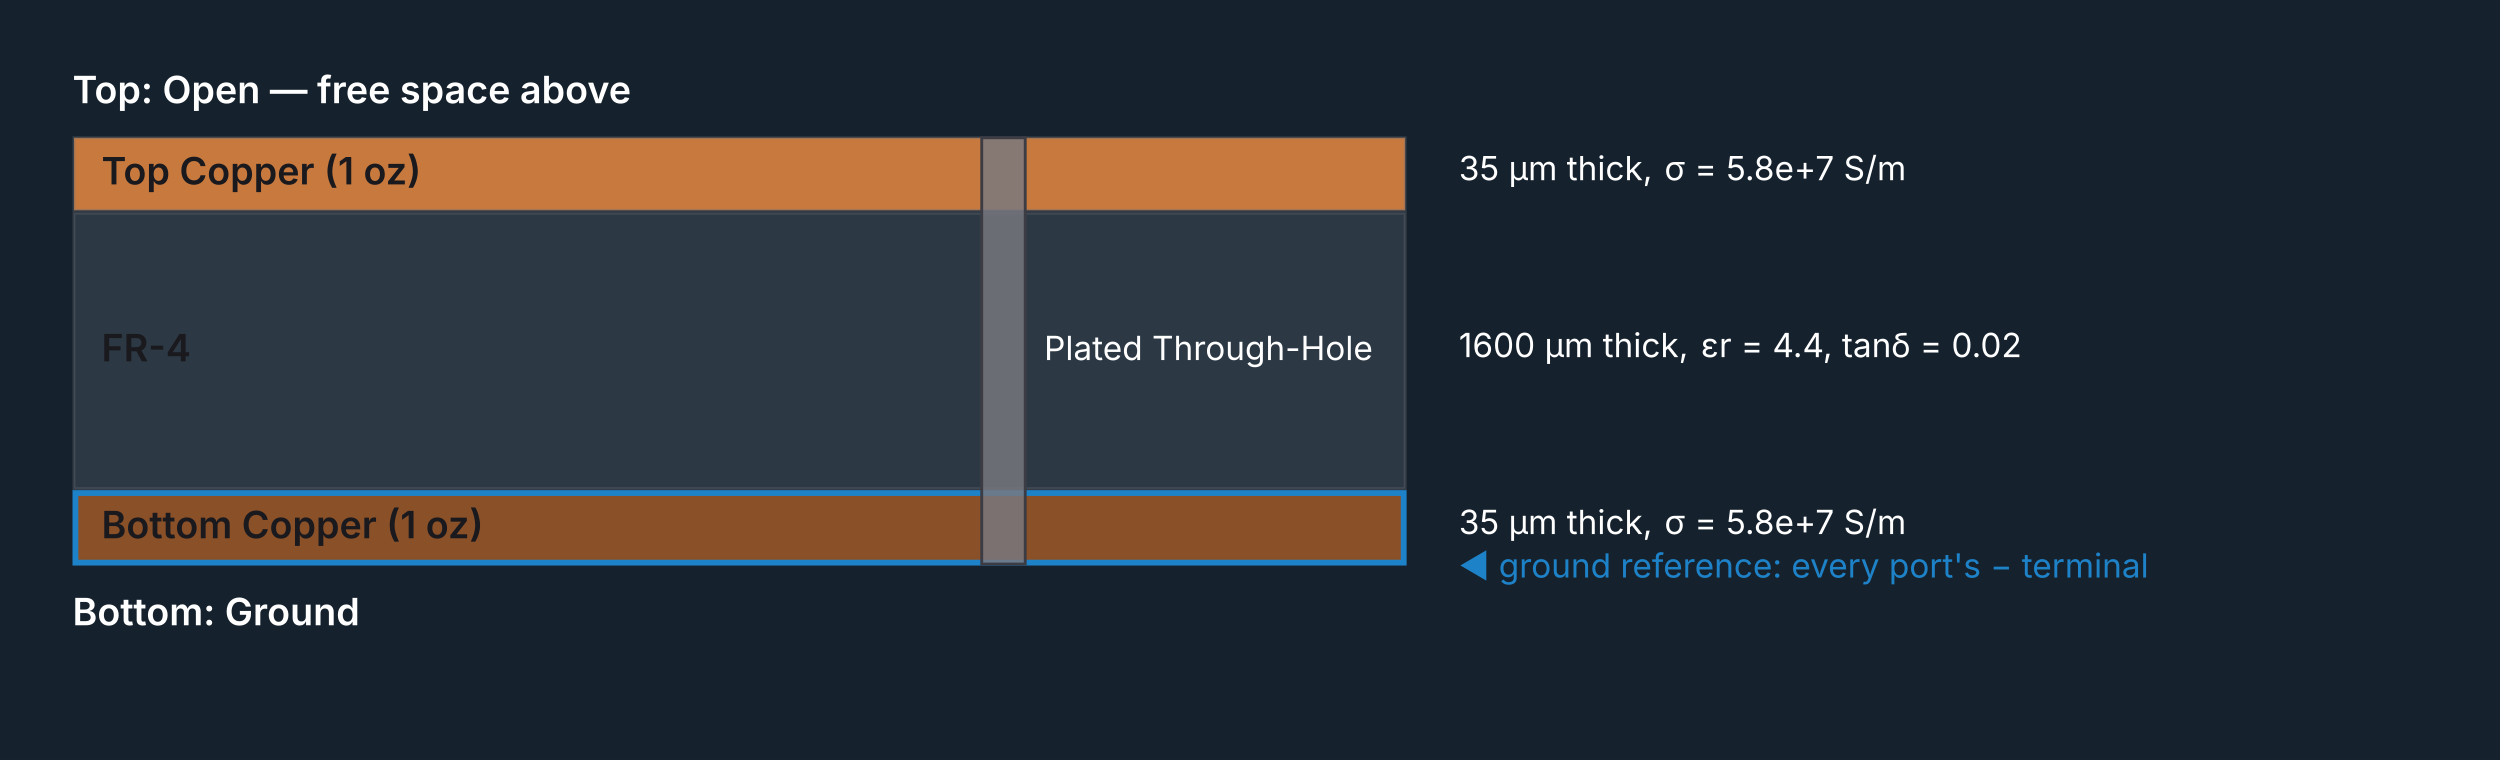
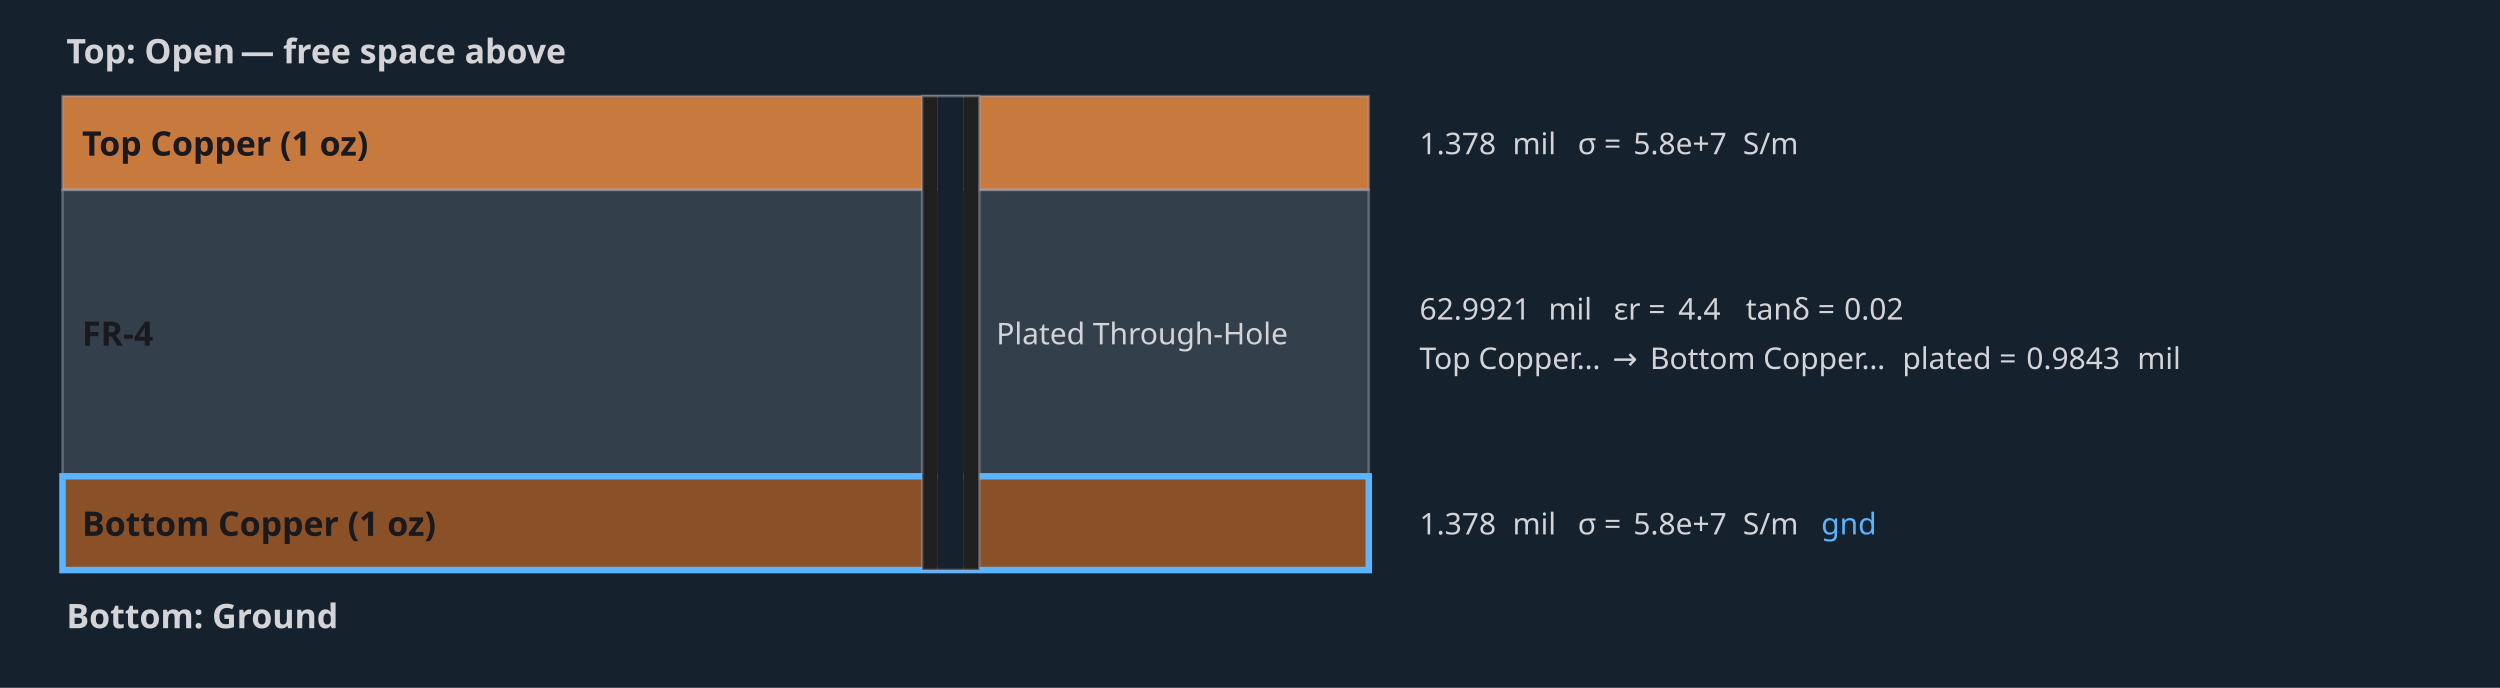
- <svg xmlns="http://www.w3.org/2000/svg" width="862" height="262" viewBox="0 0 862 262">
-   <rect fill="#010101" width="862" height="262" />
-   <rect fill="#15222D" width="862" height="262" />
-   <rect fill="#C87A3E" transform="translate(25 47)" x="0.5" y="0.5" width="459" height="25" />
-   <rect fill="none" stroke="#6E6E78" stroke-width="1" stroke-miterlimit="10" stroke-opacity="0.353" transform="translate(25 47)" x="0.5" y="0.5" width="459" height="25" />
+ <svg xmlns="http://www.w3.org/2000/svg" width="960" height="264" viewBox="0 0 960 264">
+   <rect fill="#010101" width="960" height="264" />
+   <rect fill="#15222D" width="960" height="264" />
  <clipPath id="mom-bend-stackup-dark_cl_0">
-     <rect x="35" y="51" width="112" height="16" />
+     <path d="M0 0L960 0L960 259.8L0 259.8L0 0ZM360.09 36.9L370.09 36.9L370.09 218.9L360.09 218.9L360.09 36.9Z" clip-rule="evenodd" />
  </clipPath>
  <g clip-path="url(#mom-bend-stackup-dark_cl_0)">
-     <text fill="#19191E" transform="translate(35 51)" font-size="13" font-weight="600" font-family="Inter" x="0, 7.54, 15.45, 23.57, 26.79, 36.46, 44.36, 52.48, 60.61, 68.31, 73.47, 76.69, 81.81, 88.06, 91.29, 99.19, 106.49" y="12.59">
- 						Top Copper (1 oz)
- 				</text>
+     <rect fill="#C87A3E" x="24" y="36.9" width="501.6" height="36" />
+     <rect fill="none" stroke="#AAAAB9" stroke-width="1" stroke-miterlimit="4" stroke-opacity="0.431" x="24" y="36.9" width="501.6" height="36" />
+     <rect fill="#96A0AF" fill-opacity="0.235" x="24" y="72.9" width="501.6" height="110" />
+     <rect fill="none" stroke="#AAAAB9" stroke-width="1" stroke-miterlimit="4" stroke-opacity="0.431" x="24" y="72.9" width="501.6" height="110" />
+     <rect fill="#8A5028" x="24" y="182.9" width="501.6" height="36" />
+     <rect fill="none" stroke="#5AB4FF" stroke-width="2.5" stroke-miterlimit="4" x="24" y="182.9" width="501.6" height="36" />
  </g>
-   <clipPath id="mom-bend-stackup-dark_cl_1">
-     <rect x="503" y="51" width="155" height="14" />
-   </clipPath>
-   <g clip-path="url(#mom-bend-stackup-dark_cl_1)">
-     <text fill="white" transform="translate(503 51)" font-size="11.5" font-family="Inter" x="0, 7.32, 14.31, 17.54, 24.7, 34.7, 37.93, 42.24, 49.04, 51.77, 58.19, 64.44, 67.66" y="11.14">
- 						35 µm thick, 
- 				</text>
-     <text fill="white" transform="translate(573.9 51)" font-size="11.5" font-family="Inter" x="0, 7.25, 10.49, 18.07, 21.3, 27.98, 30.89" y="11.14">
- 						σ = 5.8
- 				</text>
-     <text fill="white" transform="translate(611.87 51)" font-size="11.5" font-family="Inter" x="0, 6.7, 14.02, 20.58, 23.82, 31.15, 35.25" y="11.14">
- 						e+7 S/m
- 				</text>
-   </g>
-   <rect fill="#788291" fill-opacity="0.235" transform="translate(25 73)" x="0.5" y="0.5" width="459" height="95" />
-   <rect fill="none" stroke="#6E6E78" stroke-width="1" stroke-miterlimit="10" stroke-opacity="0.353" transform="translate(25 73)" x="0.5" y="0.5" width="459" height="95" />
-   <clipPath id="mom-bend-stackup-dark_cl_2">
-     <rect x="35" y="112" width="31" height="16" />
-   </clipPath>
-   <g clip-path="url(#mom-bend-stackup-dark_cl_2)">
-     <text fill="#19191E" transform="translate(35 112)" font-size="13" font-weight="600" font-family="Inter" x="0, 7.61, 16.07, 22.13" y="12.59">
- 						FR-4
- 				</text>
-   </g>
-   <clipPath id="mom-bend-stackup-dark_cl_3">
-     <rect x="503" y="112" width="194" height="14" />
-   </clipPath>
-   <g clip-path="url(#mom-bend-stackup-dark_cl_3)">
-     <text fill="white" transform="translate(503 112)" font-size="11.5" font-family="Inter" x="0, 5.34, 12.51, 19.7, 26.89, 30.12, 37.28, 47.27, 50.51, 54.82, 61.62, 64.34, 70.76, 77.02, 80.24" y="11.14">
- 						1600 µm thick, 
- 				</text>
-     <text fill="white" transform="translate(586.47 112)" font-size="11.5" font-family="Inter" x="0" y="11.14">
- 						ε
- 				</text>
-     <text fill="white" transform="translate(592.73 112)" font-size="11.5" font-family="Inter" x="0, 4.28, 7.51, 15.09, 18.33, 25.32, 28.49, 35.48, 38.7, 41.93, 46.11, 52.6" y="11.14">
- 						r = 4.4, tan
- 				</text>
-     <text fill="white" transform="translate(652.06 112)" font-size="11.5" font-family="Inter" x="0, 6.21, 9.44, 17.02, 20.26, 27.15, 30.02, 37.21" y="11.14">
- 						δ = 0.02
- 				</text>
-   </g>
-   <rect fill="#8A5028" transform="translate(25 169)" x="1" y="1" width="458" height="24" />
-   <rect fill="none" stroke="#1E82C8" stroke-width="2" stroke-miterlimit="10" transform="translate(25 169)" x="1" y="1" width="458" height="24" />
-   <clipPath id="mom-bend-stackup-dark_cl_4">
-     <rect x="35" y="173" width="134" height="16" />
-   </clipPath>
-   <g clip-path="url(#mom-bend-stackup-dark_cl_4)">
-     <text fill="#19191E" transform="translate(35 173)" font-size="13" font-weight="600" font-family="Inter" x="0, 8.55, 16.45, 21.39, 26.25, 34.16, 45.83, 49.05, 58.72, 66.63, 74.75, 82.87, 90.57, 95.73, 98.95, 104.07, 110.32, 113.55, 121.45, 128.75" y="12.59">
- 						Bottom Copper (1 oz)
- 				</text>
-   </g>
-   <clipPath id="mom-bend-stackup-dark_cl_5">
-     <rect x="503" y="173" width="155" height="14" />
-   </clipPath>
-   <g clip-path="url(#mom-bend-stackup-dark_cl_5)">
-     <text fill="white" transform="translate(503 173)" font-size="11.5" font-family="Inter" x="0, 7.32, 14.31, 17.54, 24.7, 34.7, 37.93, 42.24, 49.04, 51.77, 58.19, 64.44, 67.66" y="11.14">
- 						35 µm thick, 
- 				</text>
-     <text fill="white" transform="translate(573.9 173)" font-size="11.5" font-family="Inter" x="0, 7.25, 10.49, 18.07, 21.3, 27.98, 30.89" y="11.14">
- 						σ = 5.8
- 				</text>
-     <text fill="white" transform="translate(611.87 173)" font-size="11.5" font-family="Inter" x="0, 6.7, 14.02, 20.58, 23.82, 31.15, 35.25" y="11.14">
- 						e+7 S/m
- 				</text>
-   </g>
-   <clipPath id="mom-bend-stackup-dark_cl_6">
-     <rect x="503" y="188" width="237" height="14" />
-   </clipPath>
-   <g clip-path="url(#mom-bend-stackup-dark_cl_6)">
-     <text fill="#1E82C8" transform="translate(503 188)" font-size="11.5" font-family="Inter" x="0, 10.52, 13.75, 20.76, 24.85, 31.71, 38.39, 45.12, 52.26, 55.49, 59.57, 66.27, 70.16, 76.86, 80.94, 87.64, 94.37, 100.79, 107.49, 110.65, 113.89, 120.39, 126.57, 133.26, 137.74, 144.14, 147.38, 154.38, 161.25, 165.92, 170.1, 172.65, 178.66, 181.89, 189.47, 192.71, 196.82, 203.52, 207.8, 217.8, 220.53, 227.26, 233.74" y="11.14">
- 						◀ ground reference: every port's − terminal
- 				</text>
-   </g>
-   <clipPath id="mom-bend-stackup-dark_cl_7">
-     <rect x="25" y="23" width="192" height="16" />
-   </clipPath>
-   <g clip-path="url(#mom-bend-stackup-dark_cl_7)">
-     <text fill="white" transform="translate(25 23)" font-size="13" font-weight="600" font-family="Inter" x="0, 7.54, 15.45, 23.57, 27.34, 30.57, 40.64, 48.76, 56.47, 64.4, 67.62, 80.62, 83.85, 88.75, 93.61, 101.32, 109.02, 112.25, 119.39, 127.51, 134.98, 142.48, 150.19, 153.41, 160.88, 169.08, 176.74, 183.98" y="12.59">
- 						Top: Open — free space above
- 				</text>
-   </g>
-   <clipPath id="mom-bend-stackup-dark_cl_8">
-     <rect x="25" y="203" width="100" height="16" />
-   </clipPath>
-   <g clip-path="url(#mom-bend-stackup-dark_cl_8)">
-     <text fill="white" transform="translate(25 203)" font-size="13" font-weight="600" font-family="Inter" x="0, 8.55, 16.45, 21.39, 26.25, 34.16, 45.83, 49.6, 52.83, 62.65, 67.51, 75.41, 83.32, 91.24" y="12.59">
- 						Bottom: Ground
- 				</text>
-   </g>
-   <rect fill="#787880" fill-opacity="0.824" transform="translate(338 47)" x="0.5" y="0.5" width="15" height="147" />
-   <rect fill="none" stroke="#3C3C44" stroke-width="1" stroke-miterlimit="10" transform="translate(338 47)" x="0.5" y="0.5" width="15" height="147" />
-   <clipPath id="mom-bend-stackup-dark_cl_9">
-     <rect x="360" y="113" width="114" height="14" />
-   </clipPath>
-   <g clip-path="url(#mom-bend-stackup-dark_cl_9)">
-     <text fill="white" transform="translate(360 113)" font-size="11.5" font-family="Inter" x="0, 7.3, 10.03, 16.51, 20.63, 27.33, 34.47, 37.7, 45.09, 51.88, 55.96, 62.83, 69.51, 76.51, 83.31, 88.6, 97.11, 103.97, 106.7" y="11.14">
- 						Plated Through-Hole
- 				</text>
-   </g>
+   <rect fill="#202020" x="354.09" y="36.9" width="6" height="182" />
+   <rect fill="#202020" x="370.09" y="36.9" width="6" height="182" />
+   <rect fill="none" stroke="#AAAAB9" stroke-width="1" stroke-miterlimit="4" stroke-opacity="0.431" x="354.09" y="36.9" width="22" height="182" />
+   <text fill="#19191E" font-size="13" font-weight="600" font-family="IBM Plex Sans" x="31.5, 39.04, 46.36, 54.16, 57.23, 65.57, 72.89, 80.69, 88.49, 95.75, 100.86, 103.92, 108.3, 116.1, 119.17, 126.49, 133.02" y="59.77">
+ 					Top Copper (1 oz)
+ 			</text>
+   <text fill="#19191E" font-size="13" font-weight="600" font-family="IBM Plex Sans" x="31.5, 39, 47.63, 52.86" y="132.77">
+ 					FR-4
+ 			</text>
+   <text fill="#19191E" font-size="13" font-weight="600" font-family="IBM Plex Sans" x="31.5, 40.12, 47.44, 52.3, 57.16, 64.48, 76.02, 79.09, 87.44, 94.76, 102.56, 110.36, 117.61, 122.72, 125.79, 130.17, 137.97, 141.04, 148.36, 154.88" y="205.77">
+ 					Bottom Copper (1 oz)
+ 			</text>
+   <text fill="#D4D4D8" font-size="11.5" font-family="IBM Plex Sans" x="545.1, 552, 555.13, 562.03, 568.93" y="59.21">
+ 					1.378
+ 			</text>
+   <text fill="#D4D4D8" font-size="11.5" font-family="IBM Plex Sans" x="580.83, 590.87, 593.74" y="59.21">
+ 					mil
+ 			</text>
+   <text fill="#D4D4D8" font-size="11.5" font-family="IBM Plex Sans" x="605.87, 612.58, 615.29" y="59.21">
+ 					σ =
+ 			</text>
+   <text fill="#D4D4D8" font-size="11.5" font-family="IBM Plex Sans" x="627.19, 634.09, 637.22, 644.12, 650.43, 657.33" y="59.21">
+ 					5.8e+7
+ 			</text>
+   <text fill="#D4D4D8" font-size="11.5" font-family="IBM Plex Sans" x="669.23, 675.91, 680.32" y="59.21">
+ 					S/m
+ 			</text>
+   <text fill="#D4D4D8" font-size="11.5" font-family="IBM Plex Sans" x="545.1, 552, 558.9, 562.03, 568.93, 575.83, 582.73" y="122.74">
+ 					62.9921
+ 			</text>
+   <text fill="#D4D4D8" font-size="11.5" font-family="IBM Plex Sans" x="594.63, 604.67, 607.54" y="122.74">
+ 					mil
+ 			</text>
+   <text fill="#D4D4D8" font-size="11.5" font-family="IBM Plex Sans" x="619.67, 625.63, 629.85, 632.56" y="122.74">
+ 					εr =
+ 			</text>
+   <text fill="#D4D4D8" font-size="11.5" font-family="IBM Plex Sans" x="644.46, 651.36, 654.49" y="122.74">
+ 					4.4
+ 			</text>
+   <text fill="#D4D4D8" font-size="11.5" font-family="IBM Plex Sans" x="670.39, 674.43, 680.57, 687.1, 693.54, 696.25" y="122.74">
+ 					tanδ =
+ 			</text>
+   <text fill="#D4D4D8" font-size="11.5" font-family="IBM Plex Sans" x="708.15, 715.05, 718.18, 725.08" y="122.74">
+ 					0.02
+ 			</text>
+   <text fill="#D4D4D8" font-size="11.5" font-family="IBM Plex Sans" x="545.1, 552, 555.13, 562.03, 568.93" y="205.21">
+ 					1.378
+ 			</text>
+   <text fill="#D4D4D8" font-size="11.5" font-family="IBM Plex Sans" x="580.83, 590.87, 593.74" y="205.21">
+ 					mil
+ 			</text>
+   <text fill="#D4D4D8" font-size="11.5" font-family="IBM Plex Sans" x="605.87, 612.58, 615.29" y="205.21">
+ 					σ =
+ 			</text>
+   <text fill="#D4D4D8" font-size="11.5" font-family="IBM Plex Sans" x="627.19, 634.09, 637.22, 644.12, 650.43, 657.33" y="205.21">
+ 					5.8e+7
+ 			</text>
+   <text fill="#D4D4D8" font-size="11.5" font-family="IBM Plex Sans" x="669.23, 675.91, 680.32" y="205.21">
+ 					S/m
+ 			</text>
+   <text fill="#5AB4FF" font-size="11.5" font-family="IBM Plex Sans" x="699.36, 705.43, 711.96" y="205.21">
+ 					gnd
+ 			</text>
+   <text fill="#D4D4D8" font-size="11.5" font-family="IBM Plex Sans" x="382.59, 389.56, 392.69, 398.83, 402.86, 409.18, 415.85, 418.56, 425.14, 431.67, 435.89, 442.33, 448.86, 454.93, 461.47, 466.05, 474.19, 480.63, 483.75" y="132.21">
+ 					Plated Through-Hole
+ 			</text>
+   <text fill="#D4D4D8" font-size="11.5" font-family="IBM Plex Sans" x="545.1, 551.68, 558.12, 564.79, 567.5, 574.64, 581.08, 587.75, 594.42, 600.74, 604.96" y="141.69">
+ 					Top Copper…
+ 			</text>
+   <text fill="#D4D4D8" font-size="11.5" font-family="IBM Plex Sans" x="619.19" y="141.69">
+ 					→
+ 			</text>
+   <text fill="#D4D4D8" font-size="11.5" font-family="IBM Plex Sans" x="633.62, 641.13, 647.57, 651.61, 655.64, 662.08, 672.12, 674.84, 681.98, 688.42, 695.09, 701.76, 708.07, 712.29" y="141.69">
+ 					Bottom Copper…
+ 			</text>
+   <text fill="#D4D4D8" font-size="11.5" font-family="IBM Plex Sans" x="730.53, 737.2, 740.33, 746.47, 750.5, 756.82, 763.49, 766.2" y="141.69">
+ 					plated =
+ 			</text>
+   <text fill="#D4D4D8" font-size="11.5" font-family="IBM Plex Sans" x="778.1, 785, 788.13, 795.03, 801.93, 808.83" y="141.69">
+ 					0.9843
+ 			</text>
+   <text fill="#D4D4D8" font-size="11.5" font-family="IBM Plex Sans" x="820.73, 830.77, 833.64" y="141.69">
+ 					mil
+ 			</text>
+   <text fill="#D4D4D8" font-size="13" font-weight="600" font-family="IBM Plex Sans" x="25.5, 33.04, 40.36, 48.16, 52.31, 55.37, 64.63, 72.43, 79.68" y="24.32">
+ 					Top: Open
+ 			</text>
+   <text fill="#D4D4D8" font-size="13" font-weight="600" font-family="IBM Plex Sans" x="92.33, 102.47, 105.54, 110.09, 115.2, 122.45, 129.7, 132.77, 139.26, 147.06, 154.33, 160.99, 168.25, 171.32, 178.58, 186.38, 193.7, 200.51" y="24.32">
+ 					— free space above
+ 			</text>
+   <text fill="#D4D4D8" font-size="13" font-weight="600" font-family="IBM Plex Sans" x="25.5, 34.12, 41.44, 46.3, 51.16, 58.48, 70.02, 74.17, 77.24, 86.5, 91.6, 98.92, 106.57, 114.21" y="241.22">
+ 					Bottom: Ground
+ 			</text>
</svg>
